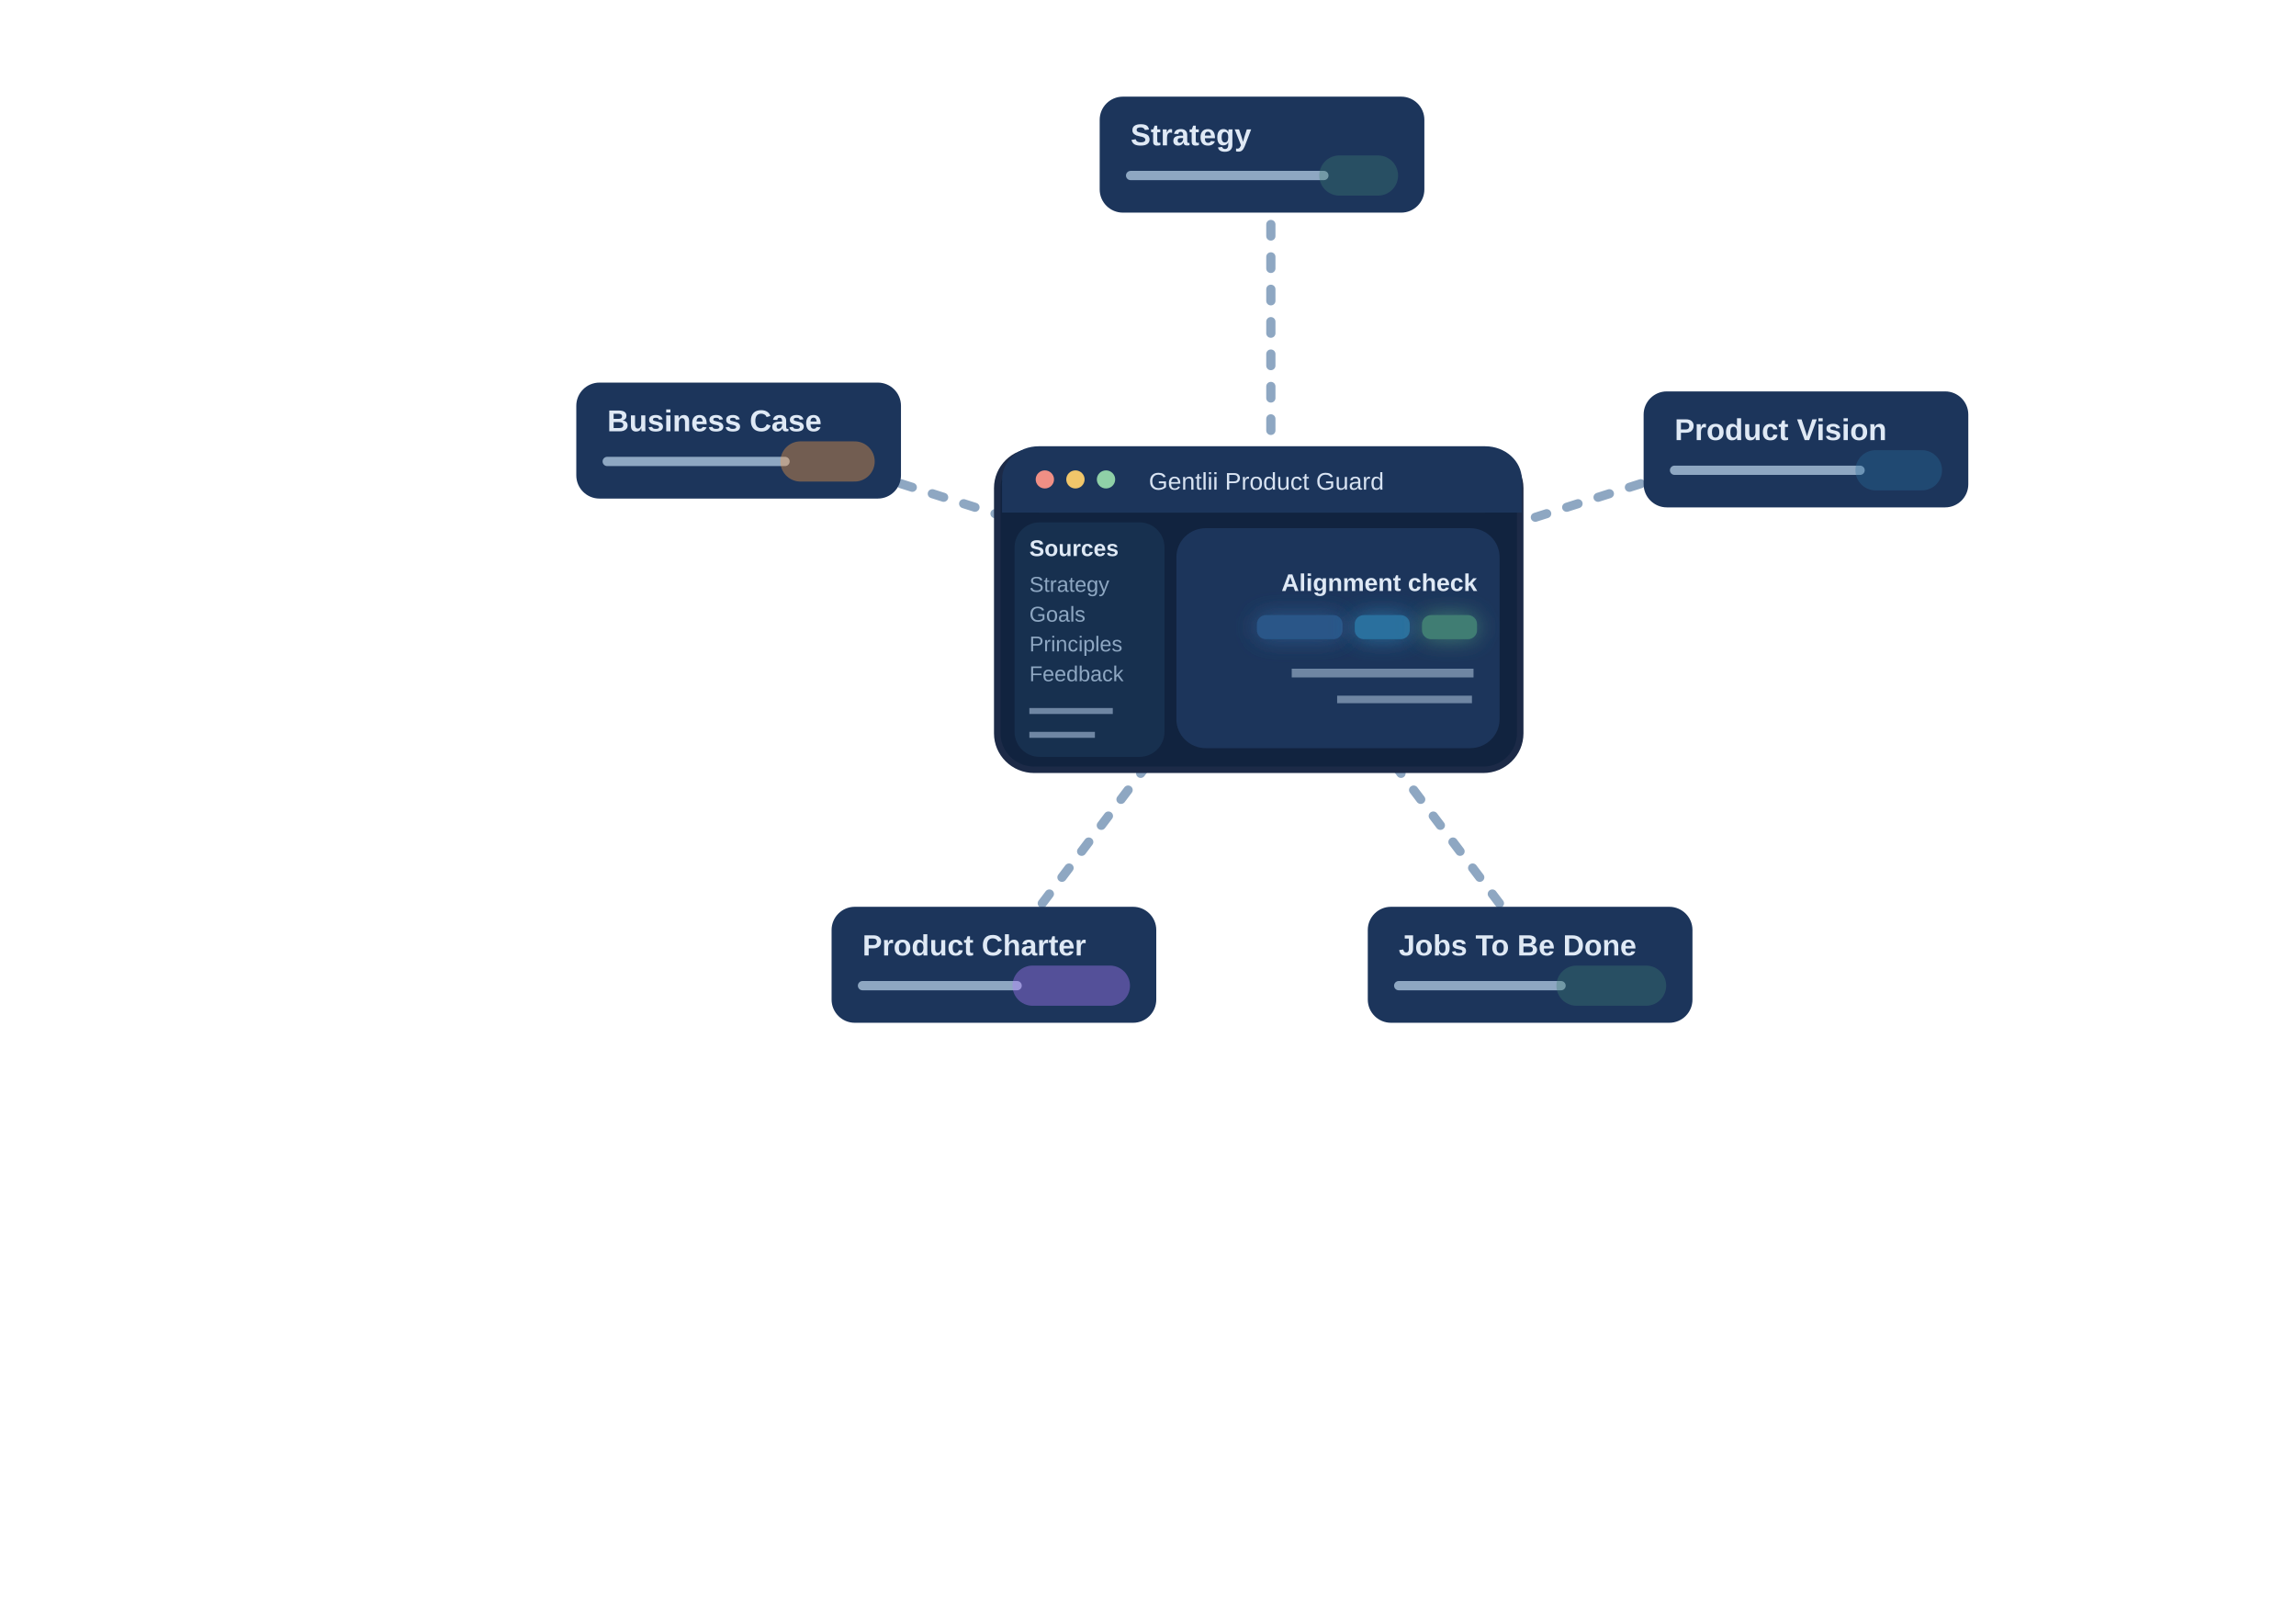
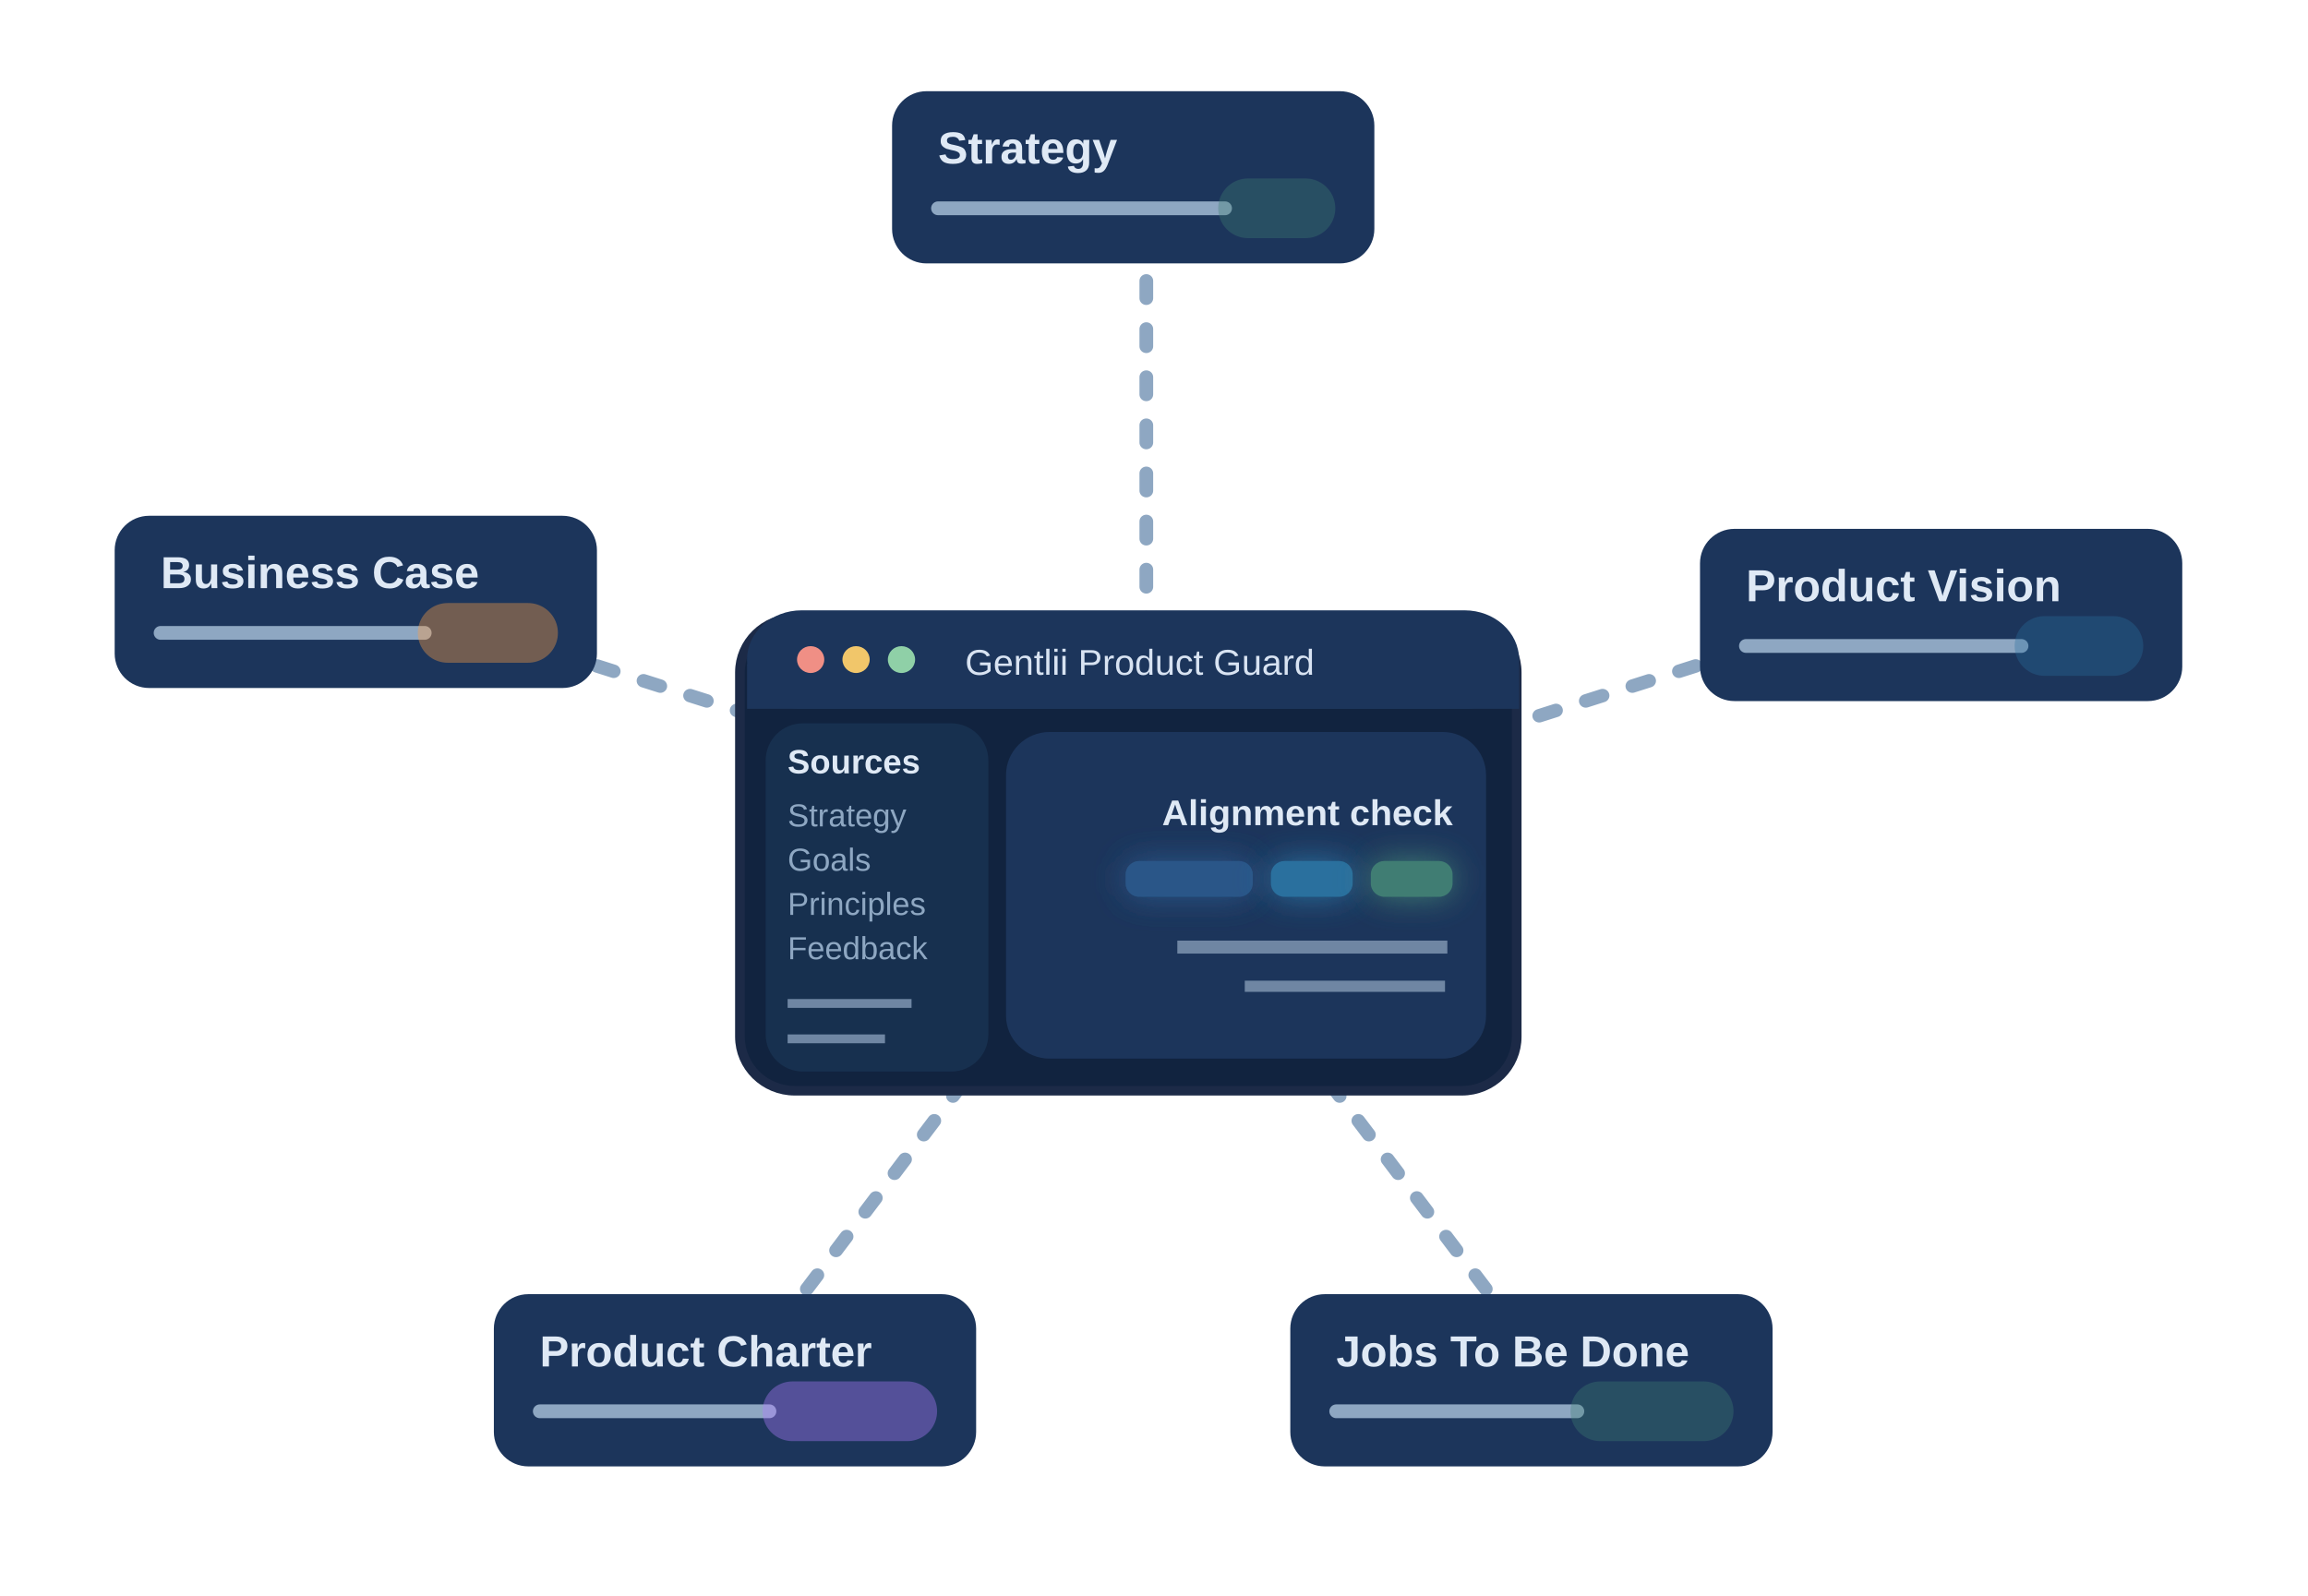
- <svg xmlns="http://www.w3.org/2000/svg" width="297mm" height="210mm" viewBox="0 0 297 210" version="1.1" id="svg1">
+ <svg xmlns="http://www.w3.org/2000/svg" width="201mm" height="139mm" viewBox="0 0 201 139" version="1.1" id="svg1">
  <defs id="defs1">
    <style id="product-guard-animations">
      .flow-line {
        animation: flow-dash 4.6s linear infinite;
      }

      .card-accent {
        animation: accent-glow 2.8s ease-in-out infinite;
        filter: url(#soft-glow);
      }

      .card-accent-glow {
        animation: accent-halo 2.8s ease-in-out infinite;
      }

      .validation-accent {
        animation: validation-glow 2.4s ease-in-out infinite;
        filter: url(#soft-glow-strong);
      }

      #rect42,
      #line48-glow,
      #line49 {
        animation-delay: 0.35s;
      }

      #rect43,
      #line50-glow,
      #line51 {
        animation-delay: 0.7s;
      }

      #line52-glow,
      #line53 {
        animation-delay: 1.05s;
      }

      #line54-glow,
      #line55 {
        animation-delay: 1.4s;
      }

      @keyframes flow-dash {
        from {
          stroke-dashoffset: 0;
        }

        to {
          stroke-dashoffset: -20;
        }
      }

      @keyframes accent-glow {
        0%, 100% {
          opacity: 0.95;
        }

        50% {
          opacity: 1;
        }
      }

      @keyframes accent-halo {
        0%, 100% {
          opacity: 0.2;
        }

        50% {
          opacity: 0.58;
        }
      }

      @keyframes validation-glow {
        0%, 100% {
          opacity: 0.92;
        }

        50% {
          opacity: 1;
        }
      }
    </style>
-     <filter id="soft-glow" x="-60%" y="-60%" width="220%" height="220%">
+     <filter id="soft-glow" x="-0.968" width="2.936" y="-inf" height="inf">
      <feGaussianBlur stdDeviation="1.6" result="blur" id="feGaussianBlur1" />
      <feMerge id="feMerge1">
        <feMergeNode in="blur" id="feMergeNode1" />
        <feMergeNode in="SourceGraphic" id="feMergeNode2" />
      </feMerge>
    </filter>
-     <filter id="soft-glow-strong" x="-80%" y="-120%" width="260%" height="340%">
+     <filter id="soft-glow-strong" x="-0.48" y="-1.08" width="1.96" height="3.16">
      <feGaussianBlur stdDeviation="1.8" result="blur-strong" id="feGaussianBlur2" />
      <feMerge id="feMerge2">
        <feMergeNode in="blur-strong" id="feMergeNode3" />
        <feMergeNode in="SourceGraphic" id="feMergeNode4" />
      </feMerge>
    </filter>
    <marker id="arrowhead-right" markerWidth="8" markerHeight="6" refX="7" refY="3" orient="auto" markerUnits="strokeWidth">
      <path d="M 0,0 8,3 0,6 Z" style="fill:#8ea7c2;stroke:none" id="path-arrowhead-right" />
    </marker>
  </defs>
  <g id="layer1">
    <rect id="background" x="8" y="10" width="281" height="190" rx="12" style="fill:none;stroke:none" />
-     <g id="product-guard-connectors" transform="matrix(0.8525253,0,0,0.837999,25.21651,12.26432)">
+     <g id="product-guard-connectors" transform="matrix(0.8525253,0,0,0.837999,-39.34375,7.707129)">
      <line x1="163.25" y1="20" x2="163.25" y2="78.2" style="fill:none;stroke:#8ea7c2;stroke-width:1.4;stroke-linecap:round;stroke-linejoin:round;stroke-dasharray:1.8, 3.2" class="flow-line" id="connector-strategy" />
      <line x1="219.37" y1="60.02" x2="163.25" y2="78.2" style="fill:none;stroke:#8ea7c2;stroke-width:1.4;stroke-linecap:round;stroke-linejoin:round;stroke-dasharray:1.8, 3.2" class="flow-line" id="connector-product-vision" />
      <line x1="197.93" y1="124.78" x2="163.25" y2="78.2" style="fill:none;stroke:#8ea7c2;stroke-width:1.4;stroke-linecap:round;stroke-linejoin:round;stroke-dasharray:1.8, 3.2" class="flow-line" id="connector-jtbd" />
      <line x1="128.57" y1="124.78" x2="163.25" y2="78.2" style="fill:none;stroke:#8ea7c2;stroke-width:1.4;stroke-linecap:round;stroke-linejoin:round;stroke-dasharray:1.8, 3.2" class="flow-line" id="connector-product-charter" />
      <line x1="107.13" y1="60.02" x2="163.25" y2="78.2" style="fill:none;stroke:#8ea7c2;stroke-width:1.4;stroke-linecap:round;stroke-linejoin:round;stroke-dasharray:1.8, 3.2" class="flow-line" id="connector-business-case" />
    </g>
-     <g id="gentlii-foundations-app" transform="matrix(0.7909735,0,0,0.7798076,129.6218,57.71664)" style="display:inline">
+     <g id="gentlii-foundations-app" transform="matrix(0.7909735,0,0,0.7798076,65.06157,53.15944)" style="display:inline">
      <rect x="-0.786" y="0.895" width="85.523" height="52.764" rx="6.037" style="fill:#11233f;stroke:#1c2a47;stroke-width:1.068" id="rect30" />
      <rect x="0" y="0" width="85" height="11" rx="6" style="fill:#1c355b;stroke:none" id="rect31" />
      <rect x="0" y="6" width="85" height="5" style="fill:#1c355b;stroke:none" id="rect32" />
      <circle cx="7" cy="5.5" r="1.5" style="fill:#f08f85;stroke:none" id="circle32" />
      <circle cx="12" cy="5.5" r="1.5" style="fill:#f1c66a;stroke:none" id="circle33" />
      <circle cx="17" cy="5.5" r="1.5" style="fill:#8fd0a7;stroke:none" id="circle34" />
      <text x="24" y="7.2" style="font-size:4px;font-family:Arial;fill:#d8e3f2" id="text34">Gentlii Product Guard</text>
      <rect x="28.511" y="13.588" width="52.852" height="36.483" rx="4.805" style="fill:#1c355b;stroke:none;stroke-width:1.48" id="rect35" />
      <text x="45.69" y="24" style="font-weight:700;font-size:4px;font-family:Arial;fill:#dfe9f5" id="text41">Alignment check</text>
      <rect x="41.676" y="28" width="14" height="4" rx="1.5" style="fill:#2b5788;stroke:none" class="validation-accent" id="rect41" />
      <rect x="57.676" y="28" width="9" height="4" rx="1.5" style="fill:#2a6f9e;stroke:none" class="validation-accent" id="rect42" />
      <rect x="68.676" y="28" width="9" height="4" rx="1.5" style="fill:#407d73;stroke:none" class="validation-accent" id="rect43" />
      <rect x="131.242" y="67.56" width="19.391" height="30.328" rx="3.232" style="fill:#17304f;stroke:none;stroke-width:0.746" id="rect34" transform="matrix(1.264265,0,0,1.282368,-163.8763,-74.01395)" />
      <text x="133.153" y="71.914" style="font-weight:700;font-size:2.929px;font-family:Arial;fill:#dfe9f5;stroke-width:0.771" id="text36" transform="matrix(1.264265,0,0,1.282368,-163.8763,-74.01395)">Sources</text>
      <text x="133.153" y="76.54" style="font-size:2.775px;font-family:Arial;fill:#8ea7c2;stroke-width:0.771" id="text37" transform="matrix(1.264265,0,0,1.282368,-163.8763,-74.01395)">Strategy</text>
      <text x="133.153" y="80.394" style="font-size:2.775px;font-family:Arial;fill:#8ea7c2;stroke-width:0.771" id="text38" transform="matrix(1.264265,0,0,1.282368,-163.8763,-74.01395)">Goals</text>
      <text x="133.153" y="84.249" style="font-size:2.775px;font-family:Arial;fill:#8ea7c2;stroke-width:0.771" id="text39" transform="matrix(1.264265,0,0,1.282368,-163.8763,-74.01395)">Principles</text>
      <text x="133.153" y="88.103" style="font-size:2.775px;font-family:Arial;fill:#8ea7c2;stroke-width:0.771" id="text40" transform="matrix(1.264265,0,0,1.282368,-163.8763,-74.01395)">
        <tspan id="tspan2" x="133.153" y="88.103">Feedback</tspan>
      </text>
      <line x1="133.153" y1="91.958" x2="143.945" y2="91.958" style="stroke:#6f86a3;stroke-width:0.771" id="line40" transform="matrix(1.264265,0,0,1.282368,-163.8763,-74.01395)" />
      <line x1="133.153" y1="95.041" x2="141.633" y2="95.041" style="stroke:#6f86a3;stroke-width:0.771" id="line41" transform="matrix(1.264265,0,0,1.282368,-163.8763,-74.01395)" />
      <line x1="47.373" y1="37.616" x2="77.102" y2="37.616" style="stroke:#6f86a3;stroke-width:1.449" id="line40-9" />
      <line x1="54.798" y1="41.991" x2="76.844" y2="41.991" style="stroke:#6f86a3;stroke-width:1.248" id="line40-9-9" />
    </g>
-     <g id="output-strategy" transform="translate(142.25,12.5)">
+     <g id="output-strategy" transform="translate(77.68974,7.942805)">
      <rect x="0" y="0" width="42" height="15" rx="3" style="fill:#1c355b;stroke:none" id="rect46" />
      <text x="4" y="6.3" style="font-weight:700;font-size:3.9px;font-family:Arial;fill:#dfe9f5" id="text46">Strategy</text>
      <line x1="4" y1="10.2" x2="29" y2="10.2" style="stroke:#8ea7c2;stroke-width:1.2;stroke-linecap:round" id="line46" />
      <line x1="31" y1="10.2" x2="36" y2="10.2" style="opacity:0.35;stroke:#407d73;stroke-width:5.2;stroke-linecap:round" class="card-accent-glow" id="line46-glow" />
      <line x1="31" y1="10.2" x2="36" y2="10.2" style="stroke:#407d73;stroke-width:2;stroke-linecap:round" class="card-accent" id="line47" />
    </g>
-     <g id="output-business-case" transform="translate(74.54713,49.48187)">
+     <g id="output-business-case" transform="translate(9.986872,44.92468)">
      <rect x="0" y="0" width="42" height="15" rx="3" style="fill:#1c355b;stroke:none" id="rect48" />
      <text x="4" y="6.3" style="font-weight:700;font-size:3.9px;font-family:Arial;fill:#dfe9f5" id="text48">Business Case</text>
      <line x1="4" y1="10.2" x2="27" y2="10.2" style="stroke:#8ea7c2;stroke-width:1.2;stroke-linecap:round" id="line48" />
      <line x1="29" y1="10.2" x2="36" y2="10.2" style="opacity:0.38;stroke:#ff9f43;stroke-width:5.2;stroke-linecap:round" class="card-accent-glow" id="line48-glow" />
      <line x1="29" y1="10.2" x2="36" y2="10.2" style="stroke:#ff9f43;stroke-width:2;stroke-linecap:round" class="card-accent" id="line49" />
    </g>
-     <g id="output-product-vision" transform="translate(212.6112,50.62117)">
+     <g id="output-product-vision" transform="translate(148.051,46.06397)">
      <rect x="0" y="0" width="42" height="15" rx="3" style="fill:#1c355b;stroke:none" id="rect50" />
      <text x="4" y="6.3" style="font-weight:700;font-size:3.9px;font-family:Arial;fill:#dfe9f5" id="text50">Product Vision</text>
      <line x1="4" y1="10.2" x2="28" y2="10.2" style="stroke:#8ea7c2;stroke-width:1.2;stroke-linecap:round" id="line50" />
      <line x1="30" y1="10.2" x2="36" y2="10.2" style="opacity:0.34;stroke:#2a6f9e;stroke-width:5.2;stroke-linecap:round" class="card-accent-glow" id="line50-glow" />
      <line x1="30" y1="10.2" x2="36" y2="10.2" style="stroke:#2a6f9e;stroke-width:2;stroke-linecap:round" class="card-accent" id="line51" />
    </g>
-     <g id="output-jtbd" transform="translate(176.93,117.28)">
+     <g id="output-jtbd" transform="translate(112.3697,112.7228)">
      <rect x="0" y="0" width="42" height="15" rx="3" style="fill:#1c355b;stroke:none" id="rect52" />
      <text x="4" y="6.3" style="font-weight:700;font-size:3.8px;font-family:Arial;fill:#dfe9f5" id="text52">Jobs To Be Done</text>
      <line x1="4" y1="10.2" x2="25" y2="10.2" style="stroke:#8ea7c2;stroke-width:1.2;stroke-linecap:round" id="line52" />
      <line x1="27" y1="10.2" x2="36" y2="10.2" style="opacity:0.35;stroke:#407d73;stroke-width:5.2;stroke-linecap:round" class="card-accent-glow" id="line52-glow" />
      <line x1="27" y1="10.2" x2="36" y2="10.2" style="stroke:#407d73;stroke-width:2;stroke-linecap:round" class="card-accent" id="line53" />
    </g>
-     <g id="output-product-charter" transform="translate(107.57,117.28)">
+     <g id="output-product-charter" transform="translate(43.00974,112.7228)">
      <rect x="0" y="0" width="42" height="15" rx="3" style="fill:#1c355b;stroke:none" id="rect54" />
      <text x="4" y="6.3" style="font-weight:700;font-size:3.8px;font-family:Arial;fill:#dfe9f5" id="text54">Product Charter</text>
      <line x1="4" y1="10.2" x2="24" y2="10.2" style="stroke:#8ea7c2;stroke-width:1.2;stroke-linecap:round" id="line54" />
      <line x1="26" y1="10.2" x2="36" y2="10.2" style="opacity:0.38;stroke:#b07cff;stroke-width:5.2;stroke-linecap:round" class="card-accent-glow" id="line54-glow" />
      <line x1="26" y1="10.2" x2="36" y2="10.2" style="stroke:#b07cff;stroke-width:2;stroke-linecap:round" class="card-accent" id="line55" />
    </g>
  </g>
</svg>
